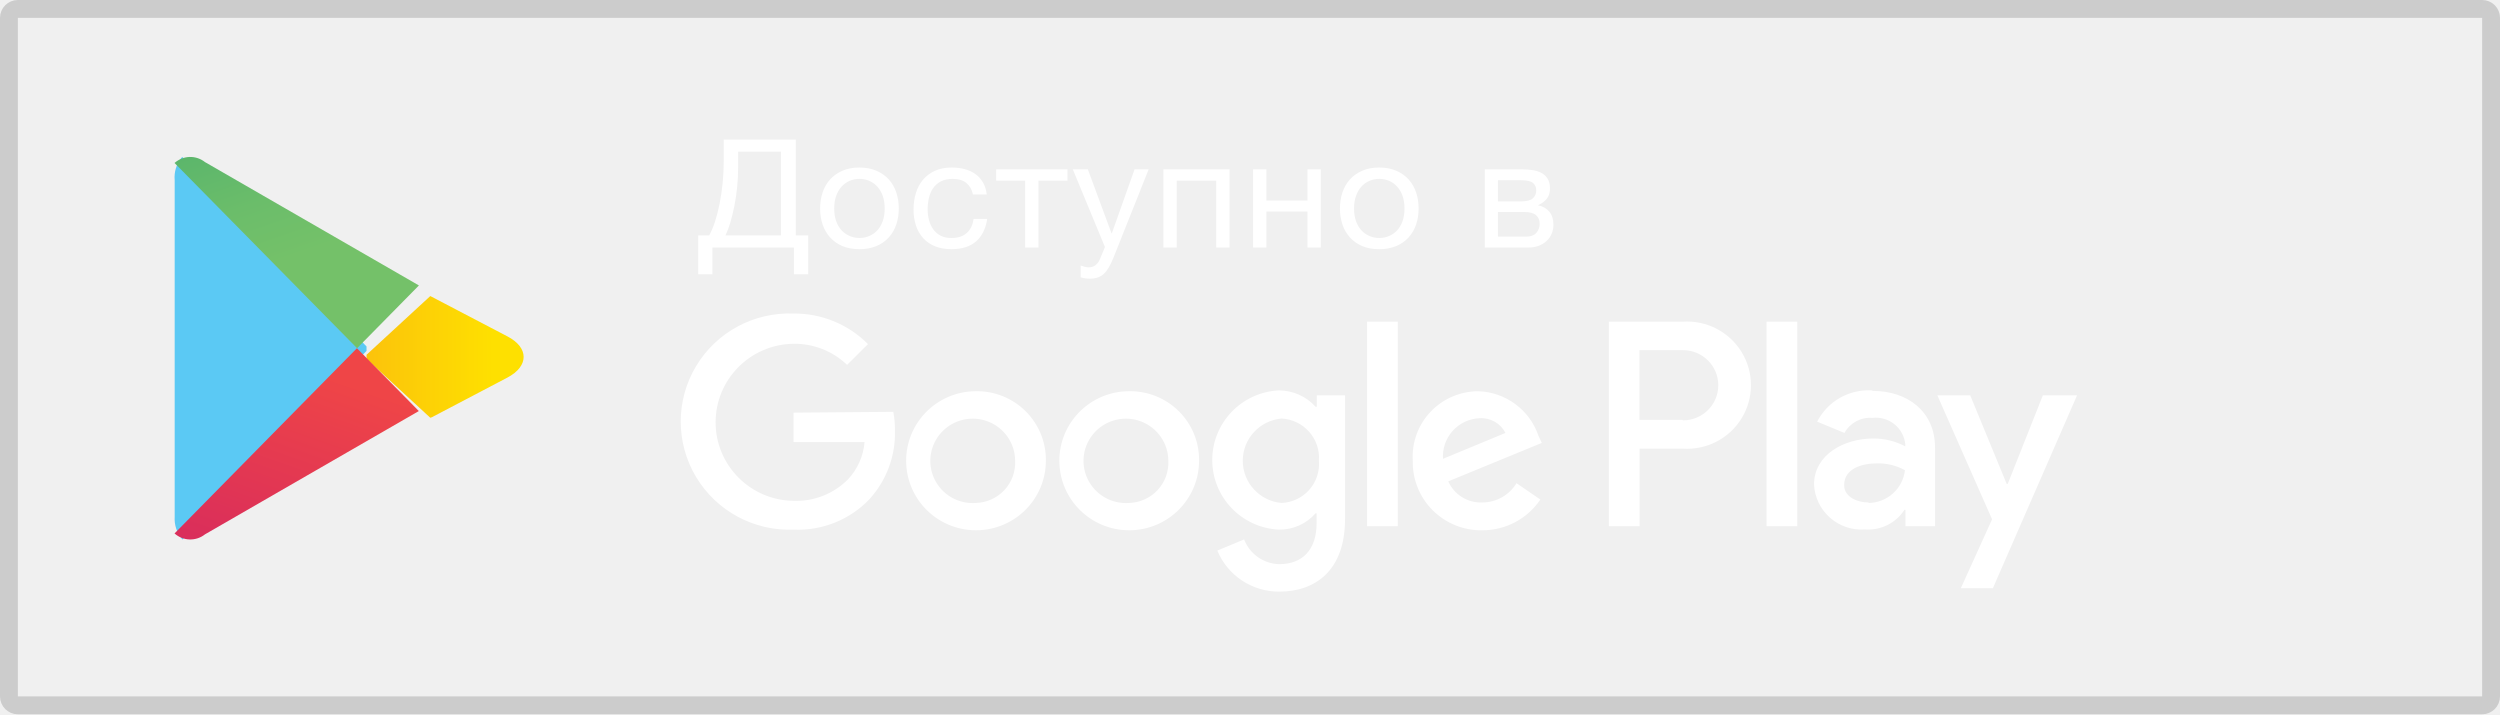
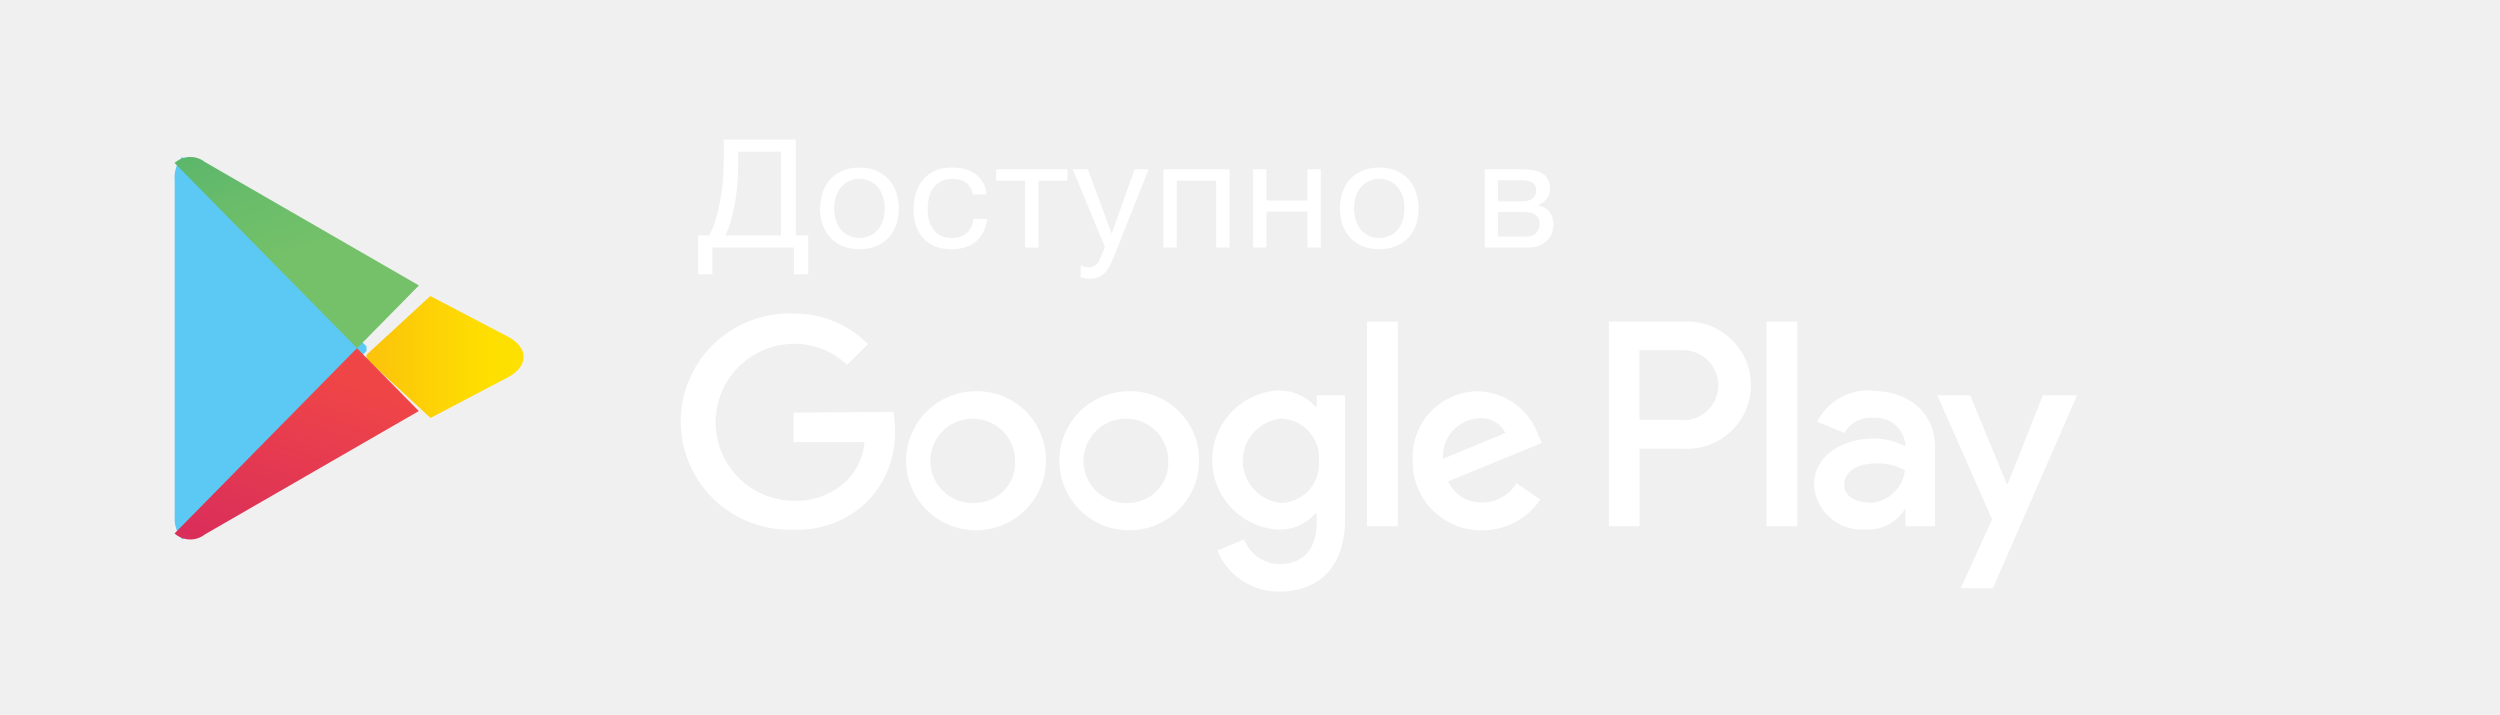
<svg xmlns="http://www.w3.org/2000/svg" width="140" height="40" viewBox="0 0 140 40" fill="none">
-   <rect x="0.5" y="0.5" width="139" height="39" rx="0.5" stroke="#CCCCCC" />
  <path fill-rule="evenodd" clip-rule="evenodd" d="M44.437 23.108V24.757H48.414C48.352 25.534 48.027 26.267 47.493 26.838C46.689 27.653 45.575 28.092 44.428 28.047C42.013 28.011 40.074 26.052 40.074 23.649C40.074 21.246 42.013 19.288 44.428 19.252C45.549 19.234 46.631 19.659 47.438 20.433L48.607 19.27C47.507 18.162 46.002 17.544 44.437 17.557C42.209 17.473 40.114 18.607 38.975 20.514C37.836 22.421 37.836 24.795 38.975 26.702C40.114 28.609 42.209 29.744 44.437 29.66C46.031 29.731 47.579 29.113 48.681 27.964C49.645 26.909 50.16 25.523 50.117 24.098C50.12 23.751 50.089 23.404 50.025 23.063L44.437 23.108ZM54.646 21.908C52.487 21.914 50.74 23.659 50.744 25.808C50.747 27.957 52.5 29.697 54.659 29.695C56.819 29.694 58.569 27.951 58.569 25.802C58.584 24.761 58.173 23.759 57.432 23.025C56.691 22.291 55.682 21.888 54.636 21.908H54.646ZM59.323 25.814C59.316 23.666 61.058 21.918 63.217 21.908C64.262 21.888 65.271 22.291 66.012 23.026C66.753 23.759 67.163 24.761 67.148 25.802C67.148 27.95 65.4 29.692 63.241 29.695C61.083 29.699 59.33 27.962 59.323 25.814ZM60.908 26.827C61.329 27.703 62.244 28.234 63.217 28.166C63.827 28.152 64.407 27.893 64.823 27.448C65.239 27.003 65.456 26.409 65.426 25.802C65.423 24.832 64.825 23.962 63.917 23.608C63.009 23.254 61.976 23.488 61.312 24.199C60.648 24.91 60.488 25.952 60.908 26.827ZM52.332 26.834C52.755 27.709 53.673 28.237 54.646 28.166H54.636C55.248 28.152 55.827 27.893 56.243 27.448C56.66 27.003 56.877 26.409 56.847 25.802C56.844 24.831 56.245 23.96 55.336 23.607C54.426 23.254 53.393 23.491 52.73 24.203C52.067 24.915 51.909 25.959 52.332 26.834ZM82.798 21.909C84.324 21.965 85.657 22.953 86.149 24.391L86.341 24.803L81.103 26.956C81.432 27.7 82.184 28.169 83 28.138C83.788 28.14 84.519 27.73 84.924 27.058L86.259 27.974C85.533 29.056 84.308 29.703 83 29.696C81.96 29.712 80.959 29.305 80.226 28.571C79.493 27.837 79.092 26.837 79.115 25.803C79.051 24.792 79.411 23.8 80.109 23.062C80.806 22.325 81.78 21.907 82.798 21.909ZM80.808 25.692C80.77 25.119 80.966 24.556 81.351 24.128C81.735 23.701 82.276 23.446 82.852 23.42C83.459 23.381 84.032 23.705 84.307 24.244L80.809 25.692H80.808ZM78.278 29.467H76.556H76.555V18.015H78.278V29.467ZM73.739 22.779H73.675C73.15 22.195 72.4 21.862 71.613 21.862C69.525 21.966 67.886 23.681 67.886 25.761C67.886 27.841 69.525 29.555 71.613 29.659C72.403 29.672 73.157 29.336 73.675 28.742H73.729V29.302C73.729 30.795 72.928 31.593 71.64 31.593C70.762 31.572 69.984 31.025 69.67 30.208L68.17 30.831C68.747 32.23 70.12 33.14 71.64 33.131C73.656 33.131 75.322 31.95 75.322 29.072V22.138H73.739V22.778V22.779ZM71.766 28.166L71.769 28.166H71.76L71.766 28.166ZM73.317 27.431C72.922 27.876 72.362 28.141 71.766 28.166C70.537 28.056 69.595 27.031 69.595 25.802C69.595 24.573 70.539 23.547 71.769 23.438C72.364 23.469 72.921 23.737 73.314 24.182C73.708 24.627 73.904 25.211 73.859 25.802C73.909 26.395 73.714 26.984 73.317 27.431ZM94.212 18.015H90.097V29.467H91.819V25.124H94.222C95.558 25.218 96.835 24.561 97.531 23.423C98.228 22.285 98.228 20.855 97.531 19.716C96.835 18.578 95.558 17.921 94.222 18.015H94.212ZM91.81 23.511H94.212L94.249 23.54C95.34 23.54 96.224 22.66 96.224 21.574C96.224 20.489 95.34 19.609 94.249 19.609H91.81V23.511ZM104.827 21.862C103.546 21.786 102.342 22.474 101.761 23.613L103.289 24.245C103.597 23.681 104.212 23.35 104.854 23.401C105.296 23.35 105.74 23.477 106.086 23.755C106.433 24.032 106.652 24.437 106.696 24.877V24.996C106.143 24.704 105.526 24.553 104.9 24.556C103.253 24.556 101.586 25.472 101.586 27.131C101.619 27.845 101.941 28.516 102.479 28.99C103.016 29.465 103.724 29.703 104.44 29.65C105.324 29.713 106.171 29.291 106.65 28.55H106.705V29.467H108.362V25.06C108.362 23.054 106.834 21.89 104.873 21.89L104.827 21.862ZM103.272 27.167C103.272 27.855 104.054 28.138 104.616 28.138L104.662 28.166C105.699 28.141 106.559 27.359 106.677 26.333C106.2 26.068 105.659 25.935 105.112 25.949C104.247 25.949 103.272 26.25 103.272 27.167ZM114.401 22.138L112.431 27.102H112.376L110.332 22.138H108.491L111.556 29.082L109.807 32.939H111.602L116.316 22.138H114.401ZM100.648 29.467H98.927V18.015H100.648V29.467Z" fill="white" />
  <path d="M10.149 8.85C9.873 9.197 9.741 9.643 9.782 10.092V28.95C9.756 29.386 9.893 29.815 10.165 30.151L10.223 30.211L20.526 19.65V19.401L10.206 8.79L10.149 8.85Z" fill="#5BC9F4" />
  <path d="M24.096 23.395L20.526 20.099V19.867L24.096 16.579L24.174 16.619L28.416 18.838C29.626 19.468 29.626 20.505 28.416 21.144L24.191 23.362L24.096 23.395Z" fill="url(#paint0_linear)" />
  <path d="M23.45 23.015L19.988 19.5L9.774 29.873C10.257 30.304 10.975 30.324 11.481 29.922L23.459 23.016" fill="url(#paint1_linear)" />
  <path d="M23.459 15.985L11.481 9.078C10.973 8.676 10.26 8.696 9.774 9.127L19.997 19.5L23.459 15.985Z" fill="url(#paint2_linear)" />
  <path fill-rule="evenodd" clip-rule="evenodd" d="M39.712 13.184H39.098V15.36H39.896V13.861H44.459V15.36H45.258V13.184H44.565V7.816H40.528L40.529 9.018C40.529 9.823 40.451 10.627 40.296 11.418C40.222 11.782 40.136 12.117 40.037 12.422C39.937 12.727 39.829 12.981 39.712 13.184ZM43.731 8.493V13.184H40.625C40.734 12.957 40.824 12.722 40.893 12.481C40.977 12.199 41.053 11.89 41.121 11.553C41.264 10.832 41.336 10.1 41.335 9.365V8.493H43.731ZM48.129 13.954C47.767 13.954 47.45 13.897 47.177 13.781C46.913 13.671 46.678 13.506 46.488 13.298C46.298 13.087 46.155 12.841 46.067 12.574C45.971 12.284 45.924 11.981 45.927 11.677C45.927 11.355 45.974 11.055 46.067 10.774C46.161 10.495 46.301 10.253 46.488 10.046C46.675 9.84 46.905 9.678 47.177 9.56C47.45 9.441 47.767 9.382 48.129 9.382C48.486 9.382 48.802 9.441 49.077 9.56C49.352 9.678 49.583 9.84 49.77 10.046C49.957 10.253 50.098 10.495 50.191 10.774C50.285 11.055 50.332 11.355 50.332 11.677C50.332 11.998 50.285 12.297 50.191 12.574C50.098 12.851 49.957 13.091 49.77 13.298C49.583 13.504 49.352 13.665 49.077 13.781C48.777 13.901 48.454 13.96 48.129 13.954ZM48.678 13.217C48.505 13.291 48.322 13.328 48.129 13.328C47.748 13.328 47.385 13.173 47.129 12.9C47 12.761 46.9 12.59 46.826 12.384C46.752 12.177 46.716 11.942 46.716 11.677C46.716 11.411 46.752 11.176 46.827 10.97C46.9 10.763 47 10.59 47.129 10.449C47.253 10.311 47.407 10.201 47.58 10.127C47.753 10.054 47.94 10.016 48.129 10.017C48.318 10.016 48.505 10.054 48.678 10.127C48.851 10.201 49.005 10.311 49.13 10.449C49.265 10.601 49.368 10.778 49.433 10.969C49.506 11.176 49.542 11.411 49.542 11.677C49.542 11.942 49.506 12.177 49.432 12.384C49.359 12.589 49.258 12.761 49.13 12.899C49.001 13.039 48.851 13.144 48.678 13.217ZM53.282 13.954C52.937 13.954 52.632 13.9 52.366 13.793C52.11 13.693 51.881 13.536 51.699 13.336C51.516 13.131 51.378 12.892 51.294 12.633C51.2 12.34 51.154 12.034 51.159 11.727C51.159 11.4 51.203 11.094 51.29 10.809C51.378 10.523 51.511 10.276 51.69 10.063C51.868 9.852 52.09 9.686 52.356 9.565C52.623 9.442 52.937 9.382 53.3 9.382C53.557 9.382 53.798 9.411 54.023 9.471C54.249 9.531 54.447 9.622 54.62 9.746C54.794 9.87 54.935 10.027 55.046 10.216C55.157 10.405 55.227 10.63 55.257 10.889H54.484C54.426 10.613 54.303 10.398 54.116 10.246C53.929 10.093 53.677 10.017 53.361 10.017C53.092 10.017 52.867 10.065 52.685 10.161C52.51 10.251 52.361 10.382 52.251 10.542C52.143 10.7 52.065 10.882 52.019 11.088C51.971 11.298 51.948 11.512 51.948 11.727C51.948 11.931 51.973 12.128 52.023 12.32C52.073 12.512 52.15 12.682 52.255 12.832C52.361 12.982 52.496 13.102 52.664 13.192C52.83 13.282 53.034 13.328 53.273 13.328C53.642 13.328 53.93 13.234 54.138 13.048C54.346 12.862 54.473 12.599 54.52 12.261H55.283C55.201 12.808 54.993 13.227 54.66 13.518C54.327 13.809 53.867 13.954 53.282 13.954ZM55.785 10.119H57.408V13.861H58.154V10.119H59.778V9.484H55.785V10.119ZM61.035 15.605C60.947 15.605 60.859 15.599 60.771 15.588C60.684 15.577 60.599 15.557 60.517 15.529V14.868L60.731 14.936C60.804 14.959 60.88 14.97 60.956 14.97C61.087 14.976 61.216 14.94 61.324 14.868C61.428 14.789 61.512 14.687 61.57 14.572L61.877 13.835L60.078 9.484H60.92L62.245 13.065H62.263L63.535 9.484H64.325L62.351 14.437C62.263 14.651 62.177 14.832 62.092 14.979C62.017 15.111 61.923 15.233 61.811 15.338C61.713 15.428 61.597 15.497 61.469 15.541C61.329 15.586 61.182 15.607 61.035 15.605ZM68.855 9.484H65.152V13.861H65.898V10.119H68.109V13.861H68.855V9.484ZM70.173 9.484H70.919V11.228H73.218V9.484H73.964V13.861H73.218V11.846H70.919V13.861H70.173V9.484ZM76.287 13.781C76.56 13.897 76.877 13.954 77.239 13.954C77.564 13.96 77.887 13.901 78.187 13.781C78.462 13.665 78.693 13.504 78.88 13.298C79.067 13.091 79.208 12.851 79.302 12.574C79.395 12.297 79.442 11.998 79.442 11.677C79.442 11.355 79.395 11.055 79.302 10.774C79.208 10.495 79.067 10.253 78.88 10.046C78.693 9.84 78.462 9.678 78.187 9.56C77.912 9.441 77.596 9.382 77.239 9.382C76.877 9.382 76.56 9.441 76.288 9.56C76.015 9.678 75.786 9.84 75.598 10.046C75.411 10.253 75.271 10.495 75.177 10.774C75.084 11.055 75.037 11.355 75.037 11.677C75.034 11.981 75.081 12.284 75.177 12.574C75.265 12.841 75.408 13.087 75.598 13.298C75.788 13.506 76.023 13.671 76.287 13.781ZM77.239 13.328C77.432 13.328 77.615 13.291 77.788 13.217C77.961 13.144 78.111 13.039 78.24 12.899C78.368 12.761 78.469 12.589 78.542 12.384C78.616 12.177 78.652 11.942 78.652 11.677C78.652 11.411 78.616 11.176 78.543 10.969C78.478 10.778 78.375 10.601 78.24 10.449C78.115 10.311 77.961 10.201 77.788 10.127C77.615 10.054 77.428 10.016 77.239 10.017C77.05 10.016 76.863 10.054 76.69 10.127C76.517 10.201 76.363 10.311 76.239 10.449C76.11 10.59 76.01 10.763 75.937 10.97C75.863 11.176 75.826 11.411 75.826 11.677C75.826 11.942 75.863 12.177 75.936 12.384C76.01 12.59 76.11 12.761 76.239 12.9C76.368 13.039 76.518 13.144 76.69 13.217C76.864 13.291 77.046 13.328 77.239 13.328ZM85.246 9.484H83.149V13.861H85.615C85.804 13.863 85.991 13.83 86.168 13.764C86.337 13.698 86.484 13.61 86.606 13.497C86.73 13.383 86.828 13.244 86.892 13.09C86.959 12.932 86.992 12.76 86.992 12.574C86.992 12.28 86.915 12.041 86.76 11.854C86.604 11.668 86.396 11.55 86.132 11.499V11.49C86.343 11.394 86.507 11.273 86.624 11.126C86.741 10.979 86.799 10.787 86.799 10.55C86.799 10.33 86.755 10.15 86.668 10.009C86.58 9.867 86.463 9.758 86.317 9.683C86.171 9.606 86.006 9.554 85.821 9.526C85.636 9.498 85.445 9.484 85.246 9.484ZM85.474 13.251C85.72 13.251 85.905 13.183 86.032 13.044C86.16 12.899 86.227 12.714 86.22 12.523C86.228 12.344 86.154 12.171 86.018 12.049C85.884 11.931 85.659 11.871 85.343 11.871H83.886V13.251H85.474ZM85.838 11.109C85.713 11.222 85.489 11.279 85.167 11.279H83.886V10.093H85.167C85.495 10.093 85.72 10.142 85.843 10.241C85.969 10.346 86.037 10.501 86.027 10.661C86.034 10.829 85.966 10.993 85.838 11.109Z" fill="white" />
  <defs>
    <linearGradient id="paint0_linear" x1="27.63" y1="11.892" x2="6.735" y2="11.892" gradientUnits="userSpaceOnUse">
      <stop stop-color="#FEE000" />
      <stop offset="0.42" stop-color="#FBBC0E" />
      <stop offset="0.78" stop-color="#FAA418" />
      <stop offset="1" stop-color="#F99B1C" />
    </linearGradient>
    <linearGradient id="paint1_linear" x1="7.373" y1="17.189" x2="0.317" y2="37.433" gradientUnits="userSpaceOnUse">
      <stop stop-color="#EF4547" />
      <stop offset="1" stop-color="#C6186D" />
    </linearGradient>
    <linearGradient id="paint2_linear" x1="-1.231" y1="2.011" x2="4.536" y2="18.536" gradientUnits="userSpaceOnUse">
      <stop stop-color="#279E6F" />
      <stop offset="0.04" stop-color="#2BA06F" />
      <stop offset="0.46" stop-color="#53B26C" />
      <stop offset="0.8" stop-color="#6BBD6A" />
      <stop offset="1" stop-color="#74C169" />
    </linearGradient>
  </defs>
</svg>
